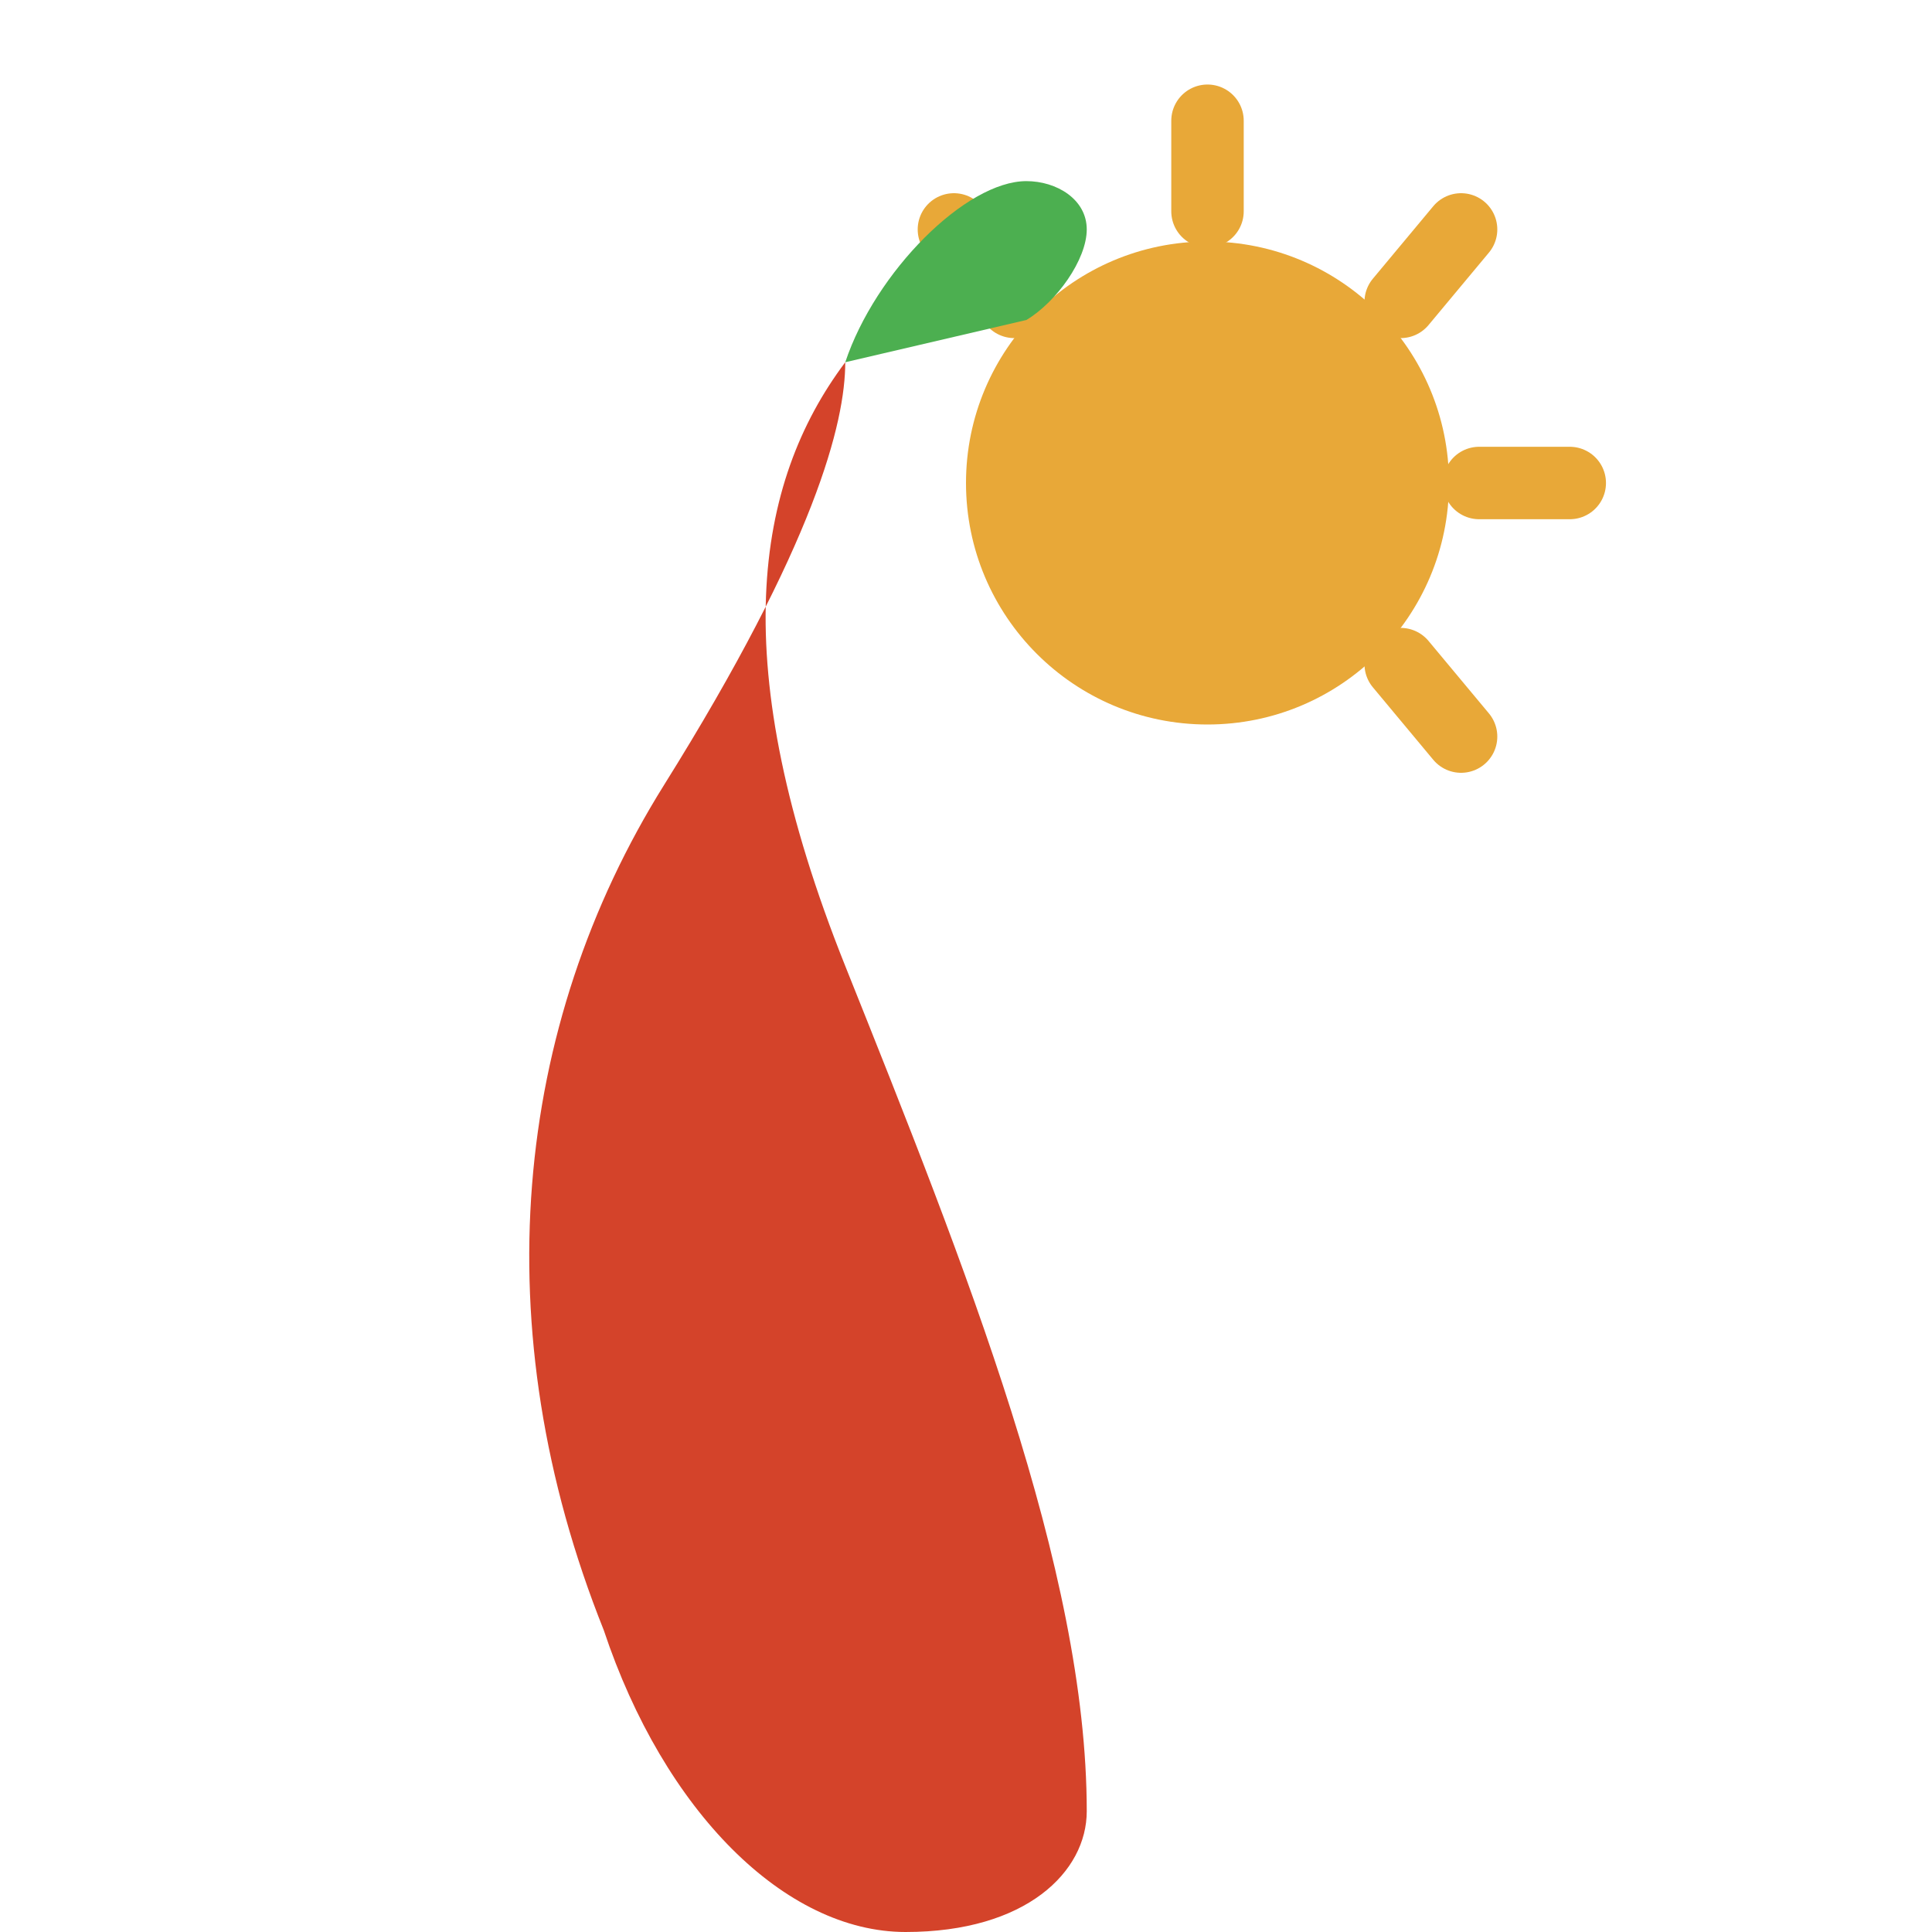
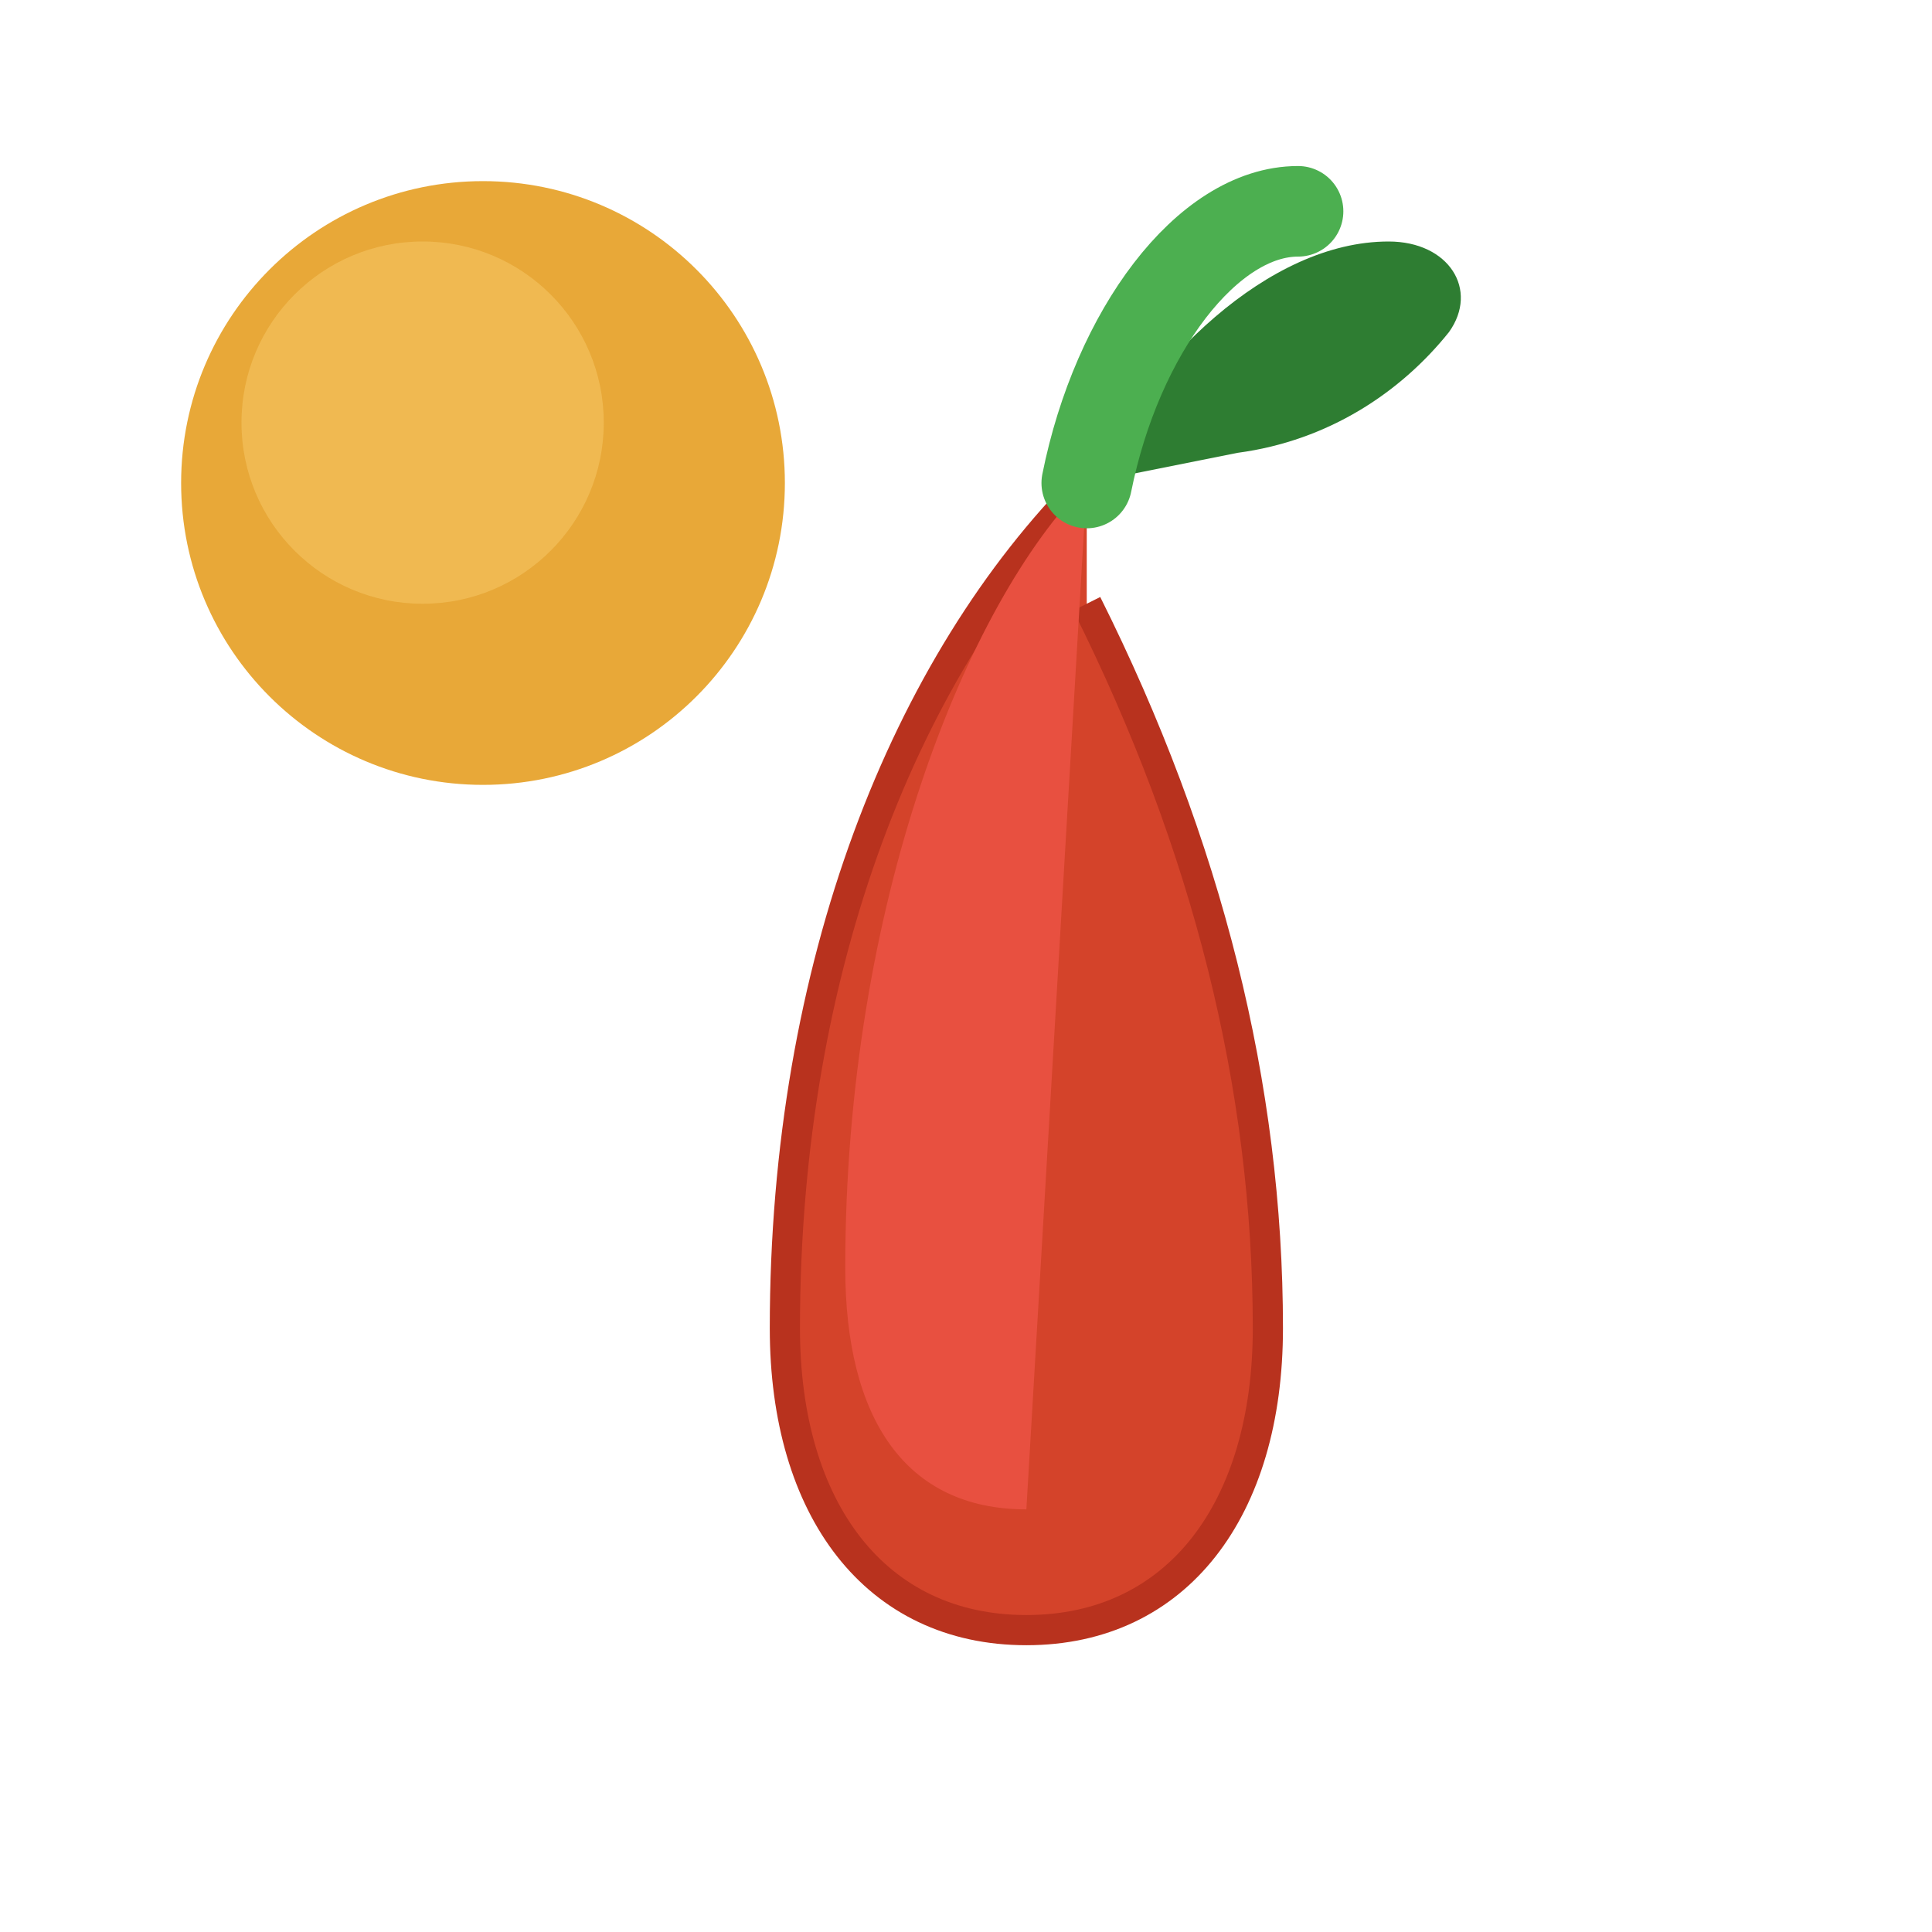
<svg xmlns="http://www.w3.org/2000/svg" viewBox="0 0 32 32">
-   <circle cx="20" cy="8" r="4" fill="#E8A838" />
-   <g stroke="#E8A838" stroke-width="1.2" stroke-linecap="round">
-     <line x1="20" y1="2" x2="20" y2="3.5" />
-     <line x1="24.2" y1="3.8" x2="23.2" y2="5" />
-     <line x1="26" y1="8" x2="24.5" y2="8" />
-     <line x1="24.2" y1="12.2" x2="23.2" y2="11" />
-     <line x1="15.8" y1="3.8" x2="16.8" y2="5" />
-   </g>
-   <path d="M14 6c-1.5 2-2 5 0 10s4 10 4 14c0 1-1 2-3 2s-4-2-5-5c-2-5-1.5-10 1-14s3-6 3-7" fill="#D4432A" />
-   <path d="M14 6c0.5-1.5 2-3 3-3 0.5 0 1 0.3 1 0.8s-0.5 1.2-1 1.5" fill="#4CAF50" />
+   <path d="M18 8c-3 3-5 8-5 14c0 3 1.5 5 4 5s4-2 4-5c0-4-1-8-3-12" fill="#D4432A" stroke="#B8321E" stroke-width="0.5" />
+   <path d="M18 8c-2 2-4 7-4 13c0 2.5 1 4 3 4" fill="#E85040" />
+   <path d="M18 8c1-2 3-4 5-4c1 0 1.5 0.8 1 1.5c-0.8 1-2 1.8-3.5 2" fill="#2E7D32" />
+   <path d="M18 8c0.5-2.5 2-4.5 3.5-4.5" fill="none" stroke="#4CAF50" stroke-width="1.5" stroke-linecap="round" />
+   <circle cx="8" cy="8" r="5" fill="#E8A838" />
+   <circle cx="7" cy="7" r="3" fill="#F5C563" opacity="0.6" />
</svg>
